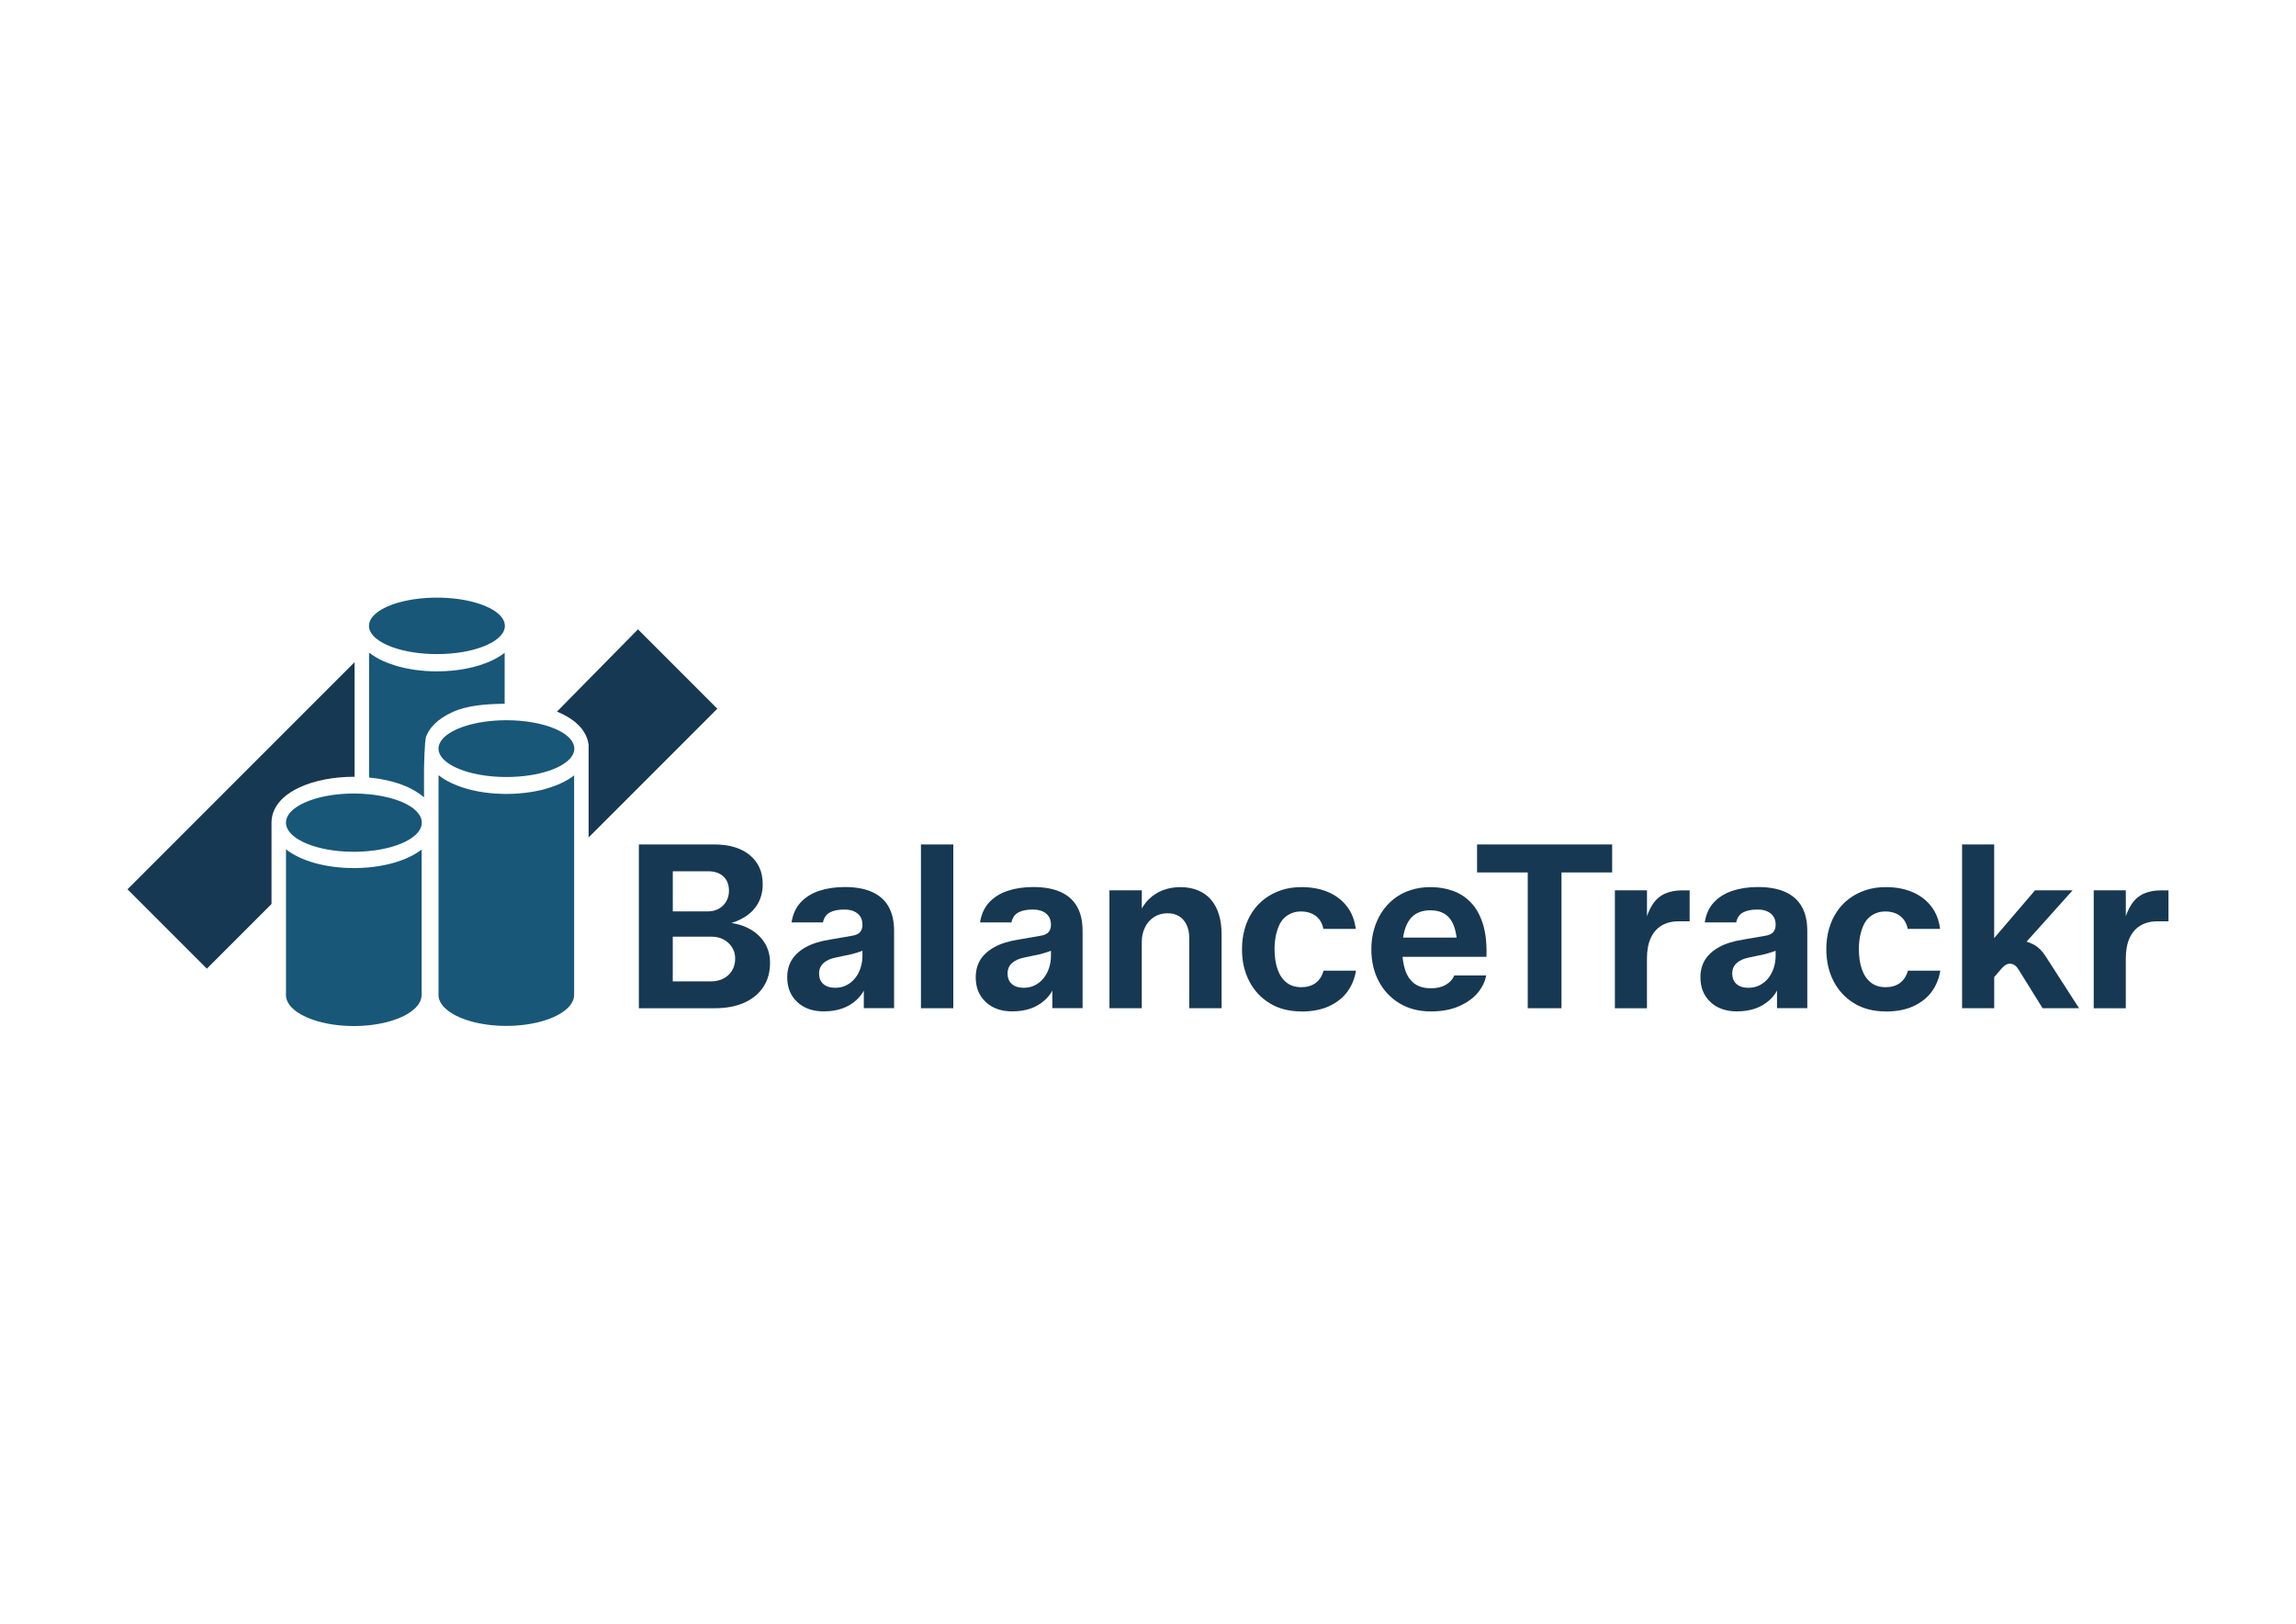
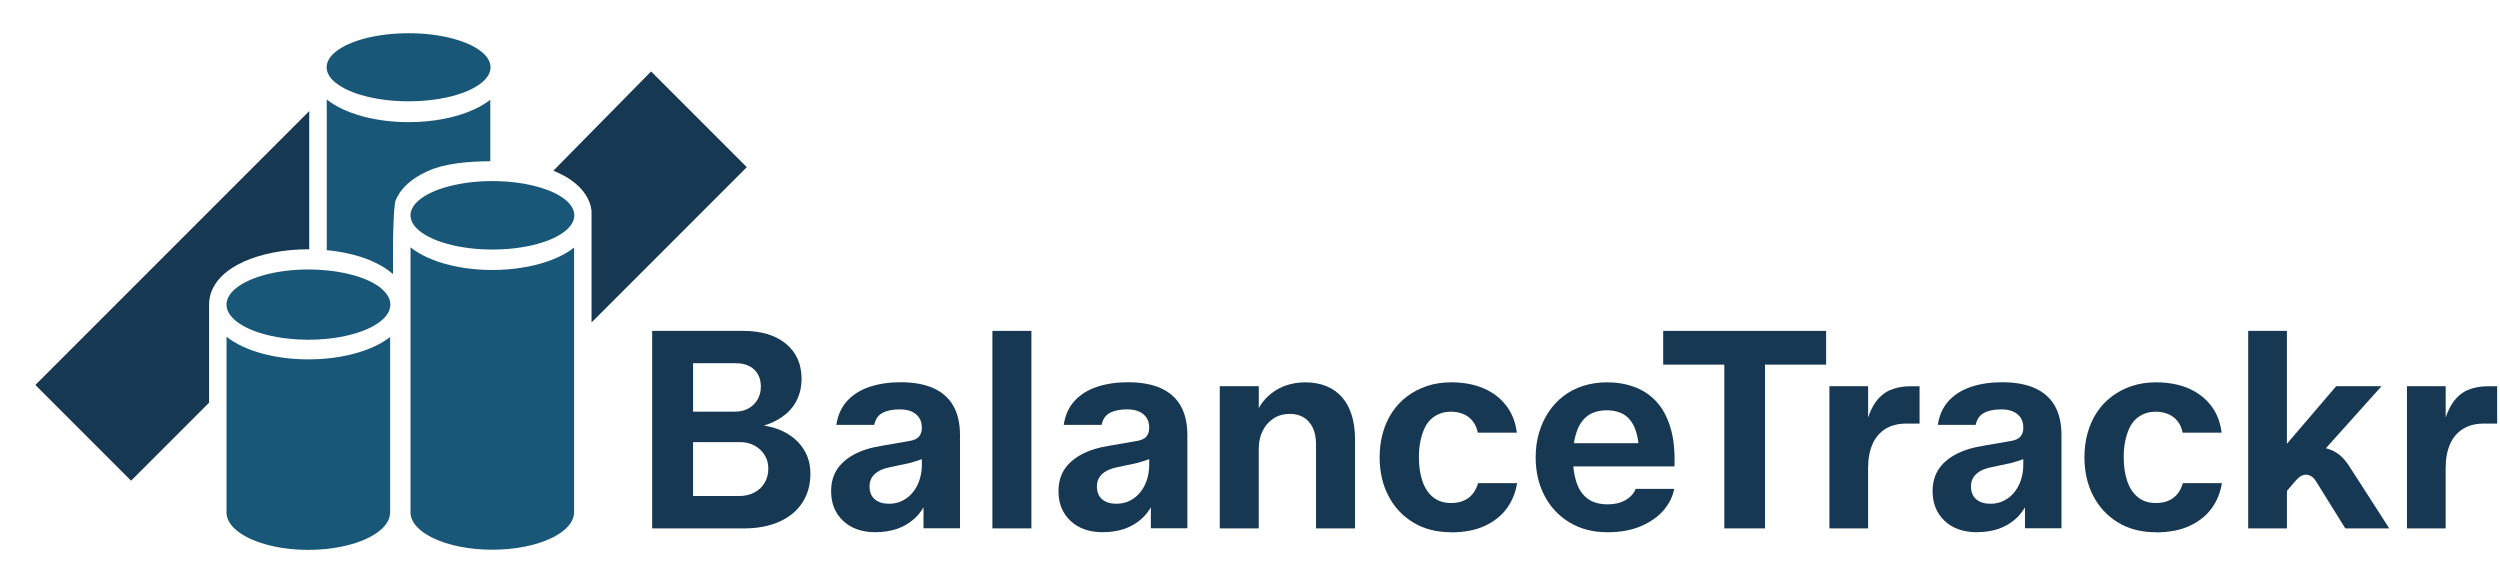
- <svg xmlns="http://www.w3.org/2000/svg" id="Layer_1" data-name="Layer 1" viewBox="0 0 841.89 595.28">
+ <svg xmlns="http://www.w3.org/2000/svg" id="Layer_1" data-name="Layer 1" viewBox="36 209 760 177">
  <defs>
    <style>
      .cls-1 {
        fill: #173852;
      }

      .cls-2 {
        fill: #185778;
      }
    </style>
  </defs>
  <path class="cls-2" d="M185.05,257.99v-18.67c-1.33,1.04-2.97,2.06-5,2.98-5.39,2.47-12.42,3.83-19.82,3.83-5.65,0-11.09-.79-15.73-2.27-1.45-.46-2.81-.98-4.09-1.56-2.07-.95-3.74-1.98-5.08-3.05v45.8c4.39.42,8.53,1.32,12.1,2.66.75.28,1.48.58,2.18.91,2.5,1.15,4.41,2.42,5.87,3.72v-9.75c0-1.07.17-11.09.79-12.64,1.12-2.85,3.76-6.19,9.61-8.87,5.22-2.4,12.01-3,19.18-3.07Z" />
  <path class="cls-2" d="M151.84,296.62c-.1-.08-.21-.17-.32-.25-.11-.08-.22-.17-.33-.25-.12-.08-.23-.16-.35-.25-.81-.55-1.73-1.06-2.76-1.54-.12-.06-.25-.12-.37-.17-.12-.06-.25-.11-.38-.16-.25-.11-.52-.22-.79-.32-.43-.17-.87-.33-1.33-.48-.16-.05-.33-.11-.49-.16,0,0,0,0-.01,0-.21-.07-.42-.13-.64-.2-.11-.03-.22-.06-.33-.09-.11-.03-.22-.07-.33-.09-.22-.06-.45-.12-.67-.18-.23-.06-.46-.12-.69-.17-.23-.06-.46-.11-.7-.16-.47-.11-.95-.21-1.44-.3-.24-.05-.49-.09-.74-.13-.25-.05-.5-.09-.75-.13-.19-.03-.39-.06-.58-.09-.18-.03-.36-.05-.54-.08-.22-.03-.43-.06-.66-.08-.44-.06-.88-.11-1.33-.15-1.71-.17-3.49-.26-5.31-.27h-.23c-9.58,0-17.89,2.32-22.06,5.72-1.82,1.48-2.85,3.17-2.85,4.96,0,5.46,9.54,9.96,21.86,10.6,1,.05,2.01.08,3.04.08h.23c1.82,0,3.6-.1,5.31-.27,10.43-1.02,18.37-4.83,19.28-9.51.06-.29.09-.6.09-.9,0-1.79-1.03-3.48-2.85-4.96Z" />
  <path class="cls-2" d="M135.32,317.99c-1.74.16-3.51.25-5.31.26h-.23c-2.7,0-5.36-.18-7.9-.53-4.42-.61-8.51-1.73-11.93-3.3-2.07-.95-3.74-1.98-5.08-3.05v52.91c-.01.15-.02.31-.02.46,0,1.87.97,3.63,2.7,5.18,4.12,3.7,12.5,6.24,22.18,6.24s18.06-2.54,22.17-6.24c1.73-1.55,2.7-3.32,2.7-5.18,0-.04,0-.08,0-.12h0v-38.56,2.91-17.53c-1.33,1.04-2.97,2.05-5,2.98-4.02,1.84-8.96,3.07-14.28,3.57Z" />
  <path class="cls-2" d="M138.12,234.22c1.48,1.18,3.49,2.23,5.89,3.09,4.36,1.55,10.02,2.49,16.21,2.49,13.07,0,23.79-4.18,24.82-9.5.06-.28.08-.56.08-.85,0-1.74-1.03-3.37-2.85-4.81-4.17-3.29-12.48-5.54-22.06-5.54s-17.89,2.25-22.06,5.54c-1.82,1.43-2.85,3.07-2.85,4.81s1.01,3.34,2.8,4.77Z" />
  <path class="cls-1" d="M129.78,284.79h.23v-42.02l-83.26,83.26,29.1,29.1,23.71-23.71v-29.9c0-1.36.27-3.25,1.38-5.31,1.37-2.54,4.01-5.3,9.01-7.6,5.39-2.47,12.43-3.83,19.83-3.83Z" />
  <path class="cls-2" d="M200.13,265.97c-2.87-.85-6.18-1.46-9.77-1.74-1.51-.12-3.07-.18-4.66-.18-.21,0-.43,0-.64,0-10.38.11-19.18,2.88-22.67,6.73-1.03,1.14-1.6,2.38-1.6,3.67,0,.4.05.78.16,1.17,1.21,4.54,9.4,8.19,19.98,9.05,1.34.11,2.72.17,4.12.19.21,0,.43,0,.64,0,1.6,0,3.15-.06,4.66-.18,10.63-.84,18.87-4.5,20.09-9.06.1-.38.15-.77.15-1.17,0-1.29-.57-2.53-1.6-3.67-1.76-1.95-4.88-3.62-8.87-4.81Z" />
  <path class="cls-2" d="M190.36,290.89c-1.53.12-3.09.18-4.66.18-.21,0-.43,0-.64,0-1.13-.01-2.25-.06-3.36-.13-5.91-.39-11.42-1.67-15.82-3.69-2.07-.95-3.74-1.98-5.08-3.05v80.03c-.01.15-.02.31-.02.46,0,1.87.97,3.63,2.7,5.18,4.11,3.7,12.5,6.24,22.17,6.24s18.06-2.54,22.17-6.24c1.73-1.55,2.7-3.31,2.7-5.18,0-.04,0-.08,0-.12h0v-80.31c-1.33,1.04-2.97,2.06-5,2.98-4.24,1.94-9.5,3.2-15.16,3.64Z" />
  <path class="cls-1" d="M215.83,307.02l47.2-47.2-29.1-29.1-29.7,30.17c.44.18.87.36,1.3.56,5.85,2.68,8.48,6.03,9.6,8.87.39.98.6,1.9.7,2.72v33.99Z" />
  <g>
    <path class="cls-1" d="M234.26,369.63v-60.04h27.67c5.49,0,9.82,1.3,12.99,3.91,3.17,2.61,4.75,6.15,4.75,10.64,0,2.58-.55,4.88-1.64,6.9-1.09,2.02-2.69,3.7-4.79,5.05-2.1,1.35-4.67,2.35-7.69,3.03l-.59-1.01c3.59.11,6.67.81,9.25,2.1,2.58,1.29,4.58,3.03,6.01,5.21,1.43,2.19,2.14,4.71,2.14,7.57,0,3.42-.83,6.38-2.48,8.87-1.65,2.5-3.99,4.41-7.02,5.76-3.03,1.35-6.64,2.02-10.85,2.02h-27.75ZM246.7,334.14h12.78c1.51,0,2.86-.32,4.04-.97,1.18-.64,2.1-1.54,2.77-2.69.67-1.15,1.01-2.45,1.01-3.91,0-2.24-.69-3.99-2.06-5.26-1.37-1.26-3.24-1.89-5.59-1.89h-12.95v14.72ZM246.7,359.79h14.04c1.68,0,3.2-.35,4.54-1.05,1.35-.7,2.4-1.68,3.15-2.94.76-1.26,1.14-2.7,1.14-4.33s-.38-2.96-1.14-4.16c-.76-1.2-1.78-2.16-3.07-2.86-1.29-.7-2.78-1.05-4.46-1.05h-14.21v16.4Z" />
    <path class="cls-1" d="M302.2,370.8c-4.15,0-7.44-1.15-9.88-3.45s-3.66-5.3-3.66-9c0-2.52.57-4.69,1.72-6.52,1.15-1.82,2.87-3.36,5.17-4.63,2.3-1.26,5.21-2.17,8.75-2.73l7.82-1.35c1.57-.22,2.65-.69,3.24-1.39.59-.7.88-1.58.88-2.65v-.08c0-1.18-.27-2.17-.8-2.99-.53-.81-1.29-1.44-2.27-1.89-.98-.45-2.2-.67-3.66-.67-2.19,0-3.94.37-5.26,1.09-1.32.73-2.14,1.93-2.48,3.62h-11.52c.45-2.97,1.56-5.41,3.32-7.32,1.77-1.91,4.04-3.32,6.81-4.25,2.78-.92,5.9-1.39,9.38-1.39,3.98,0,7.32.6,10.01,1.81,2.69,1.21,4.71,3,6.05,5.38,1.35,2.38,2.02,5.34,2.02,8.87v28.34h-11.1v-10.09l1.26,1.09c-1.01,2.52-2.31,4.51-3.91,5.97-1.6,1.46-3.39,2.52-5.38,3.2-1.99.67-4.16,1.01-6.52,1.01ZM306.24,362.14c1.57,0,2.97-.32,4.2-.97,1.23-.64,2.28-1.51,3.15-2.61.87-1.09,1.53-2.35,1.98-3.78.45-1.43.67-2.9.67-4.41v-5.3l1.93,2.19c-.73.67-1.47,1.15-2.23,1.43-.76.28-1.92.65-3.49,1.09l-5.97,1.26c-1.96.39-3.48,1.08-4.54,2.06-1.07.98-1.6,2.23-1.6,3.74,0,1.74.53,3.06,1.6,3.95,1.06.9,2.49,1.35,4.29,1.35Z" />
    <path class="cls-1" d="M337.69,369.63v-60.04h11.86v60.04h-11.86Z" />
    <path class="cls-1" d="M371.32,370.8c-4.15,0-7.44-1.15-9.88-3.45s-3.66-5.3-3.66-9c0-2.52.57-4.69,1.72-6.52,1.15-1.82,2.87-3.36,5.17-4.63,2.3-1.26,5.21-2.17,8.75-2.73l7.82-1.35c1.57-.22,2.65-.69,3.24-1.39.59-.7.88-1.58.88-2.65v-.08c0-1.18-.27-2.17-.8-2.99-.53-.81-1.29-1.44-2.27-1.89-.98-.45-2.2-.67-3.66-.67-2.19,0-3.94.37-5.26,1.09-1.32.73-2.14,1.93-2.48,3.62h-11.52c.45-2.97,1.56-5.41,3.32-7.32,1.77-1.91,4.04-3.32,6.81-4.25,2.78-.92,5.9-1.39,9.38-1.39,3.98,0,7.32.6,10.01,1.81,2.69,1.21,4.71,3,6.05,5.38,1.35,2.38,2.02,5.34,2.02,8.87v28.34h-11.1v-10.09l1.26,1.09c-1.01,2.52-2.31,4.51-3.91,5.97-1.6,1.46-3.39,2.52-5.38,3.2-1.99.67-4.16,1.01-6.52,1.01ZM375.36,362.14c1.57,0,2.97-.32,4.2-.97,1.23-.64,2.28-1.51,3.15-2.61.87-1.09,1.53-2.35,1.98-3.78.45-1.43.67-2.9.67-4.41v-5.3l1.93,2.19c-.73.67-1.47,1.15-2.23,1.43-.76.28-1.92.65-3.49,1.09l-5.97,1.26c-1.96.39-3.48,1.08-4.54,2.06-1.07.98-1.6,2.23-1.6,3.74,0,1.74.53,3.06,1.6,3.95,1.06.9,2.49,1.35,4.29,1.35Z" />
    <path class="cls-1" d="M406.81,369.63v-43.22h11.86v10.34l-1.18-1.09c.9-2.41,2.13-4.39,3.7-5.93,1.57-1.54,3.35-2.68,5.34-3.41,1.99-.73,4.08-1.09,6.26-1.09,2.47,0,4.65.41,6.56,1.22,1.91.81,3.49,1.96,4.75,3.45,1.26,1.49,2.21,3.29,2.86,5.42.64,2.13.97,4.51.97,7.15v27.16h-11.86v-25.65c0-1.96-.34-3.63-1.01-5-.67-1.37-1.6-2.41-2.78-3.11-1.18-.7-2.55-1.05-4.12-1.05-1.91,0-3.57.46-5,1.39-1.43.92-2.54,2.19-3.32,3.78-.79,1.6-1.18,3.41-1.18,5.42v24.22h-11.86Z" />
    <path class="cls-1" d="M477.11,370.8c-4.43,0-8.27-1-11.52-2.98-3.25-1.99-5.76-4.69-7.53-8.12-1.77-3.42-2.65-7.32-2.65-11.69,0-2.63.32-5.1.97-7.4.64-2.3,1.58-4.39,2.82-6.26,1.23-1.88,2.75-3.49,4.54-4.84,1.79-1.35,3.81-2.4,6.05-3.15,2.24-.76,4.71-1.13,7.4-1.13,3.76,0,7.05.62,9.88,1.85,2.83,1.23,5.11,2.99,6.85,5.26,1.74,2.27,2.8,5,3.2,8.2h-11.86c-.28-1.4-.8-2.58-1.56-3.53-.76-.95-1.71-1.67-2.86-2.14-1.15-.48-2.4-.71-3.74-.71s-2.45.21-3.49.63c-1.04.42-1.95,1.01-2.73,1.77-.79.76-1.43,1.71-1.93,2.86-.5,1.15-.9,2.44-1.18,3.87-.28,1.43-.42,2.98-.42,4.67,0,2.8.36,5.26,1.09,7.36.73,2.1,1.82,3.73,3.28,4.88,1.46,1.15,3.25,1.72,5.38,1.72s3.81-.49,5.21-1.47c1.4-.98,2.41-2.51,3.03-4.58h11.86c-.45,2.86-1.49,5.41-3.11,7.65-1.63,2.24-3.86,4.02-6.69,5.34-2.83,1.32-6.26,1.98-10.3,1.98Z" />
    <path class="cls-1" d="M524.62,370.8c-4.37,0-8.2-1-11.48-2.98-3.28-1.99-5.82-4.69-7.61-8.12-1.79-3.42-2.69-7.32-2.69-11.69,0-2.63.34-5.1,1.01-7.4.67-2.3,1.63-4.39,2.86-6.26,1.23-1.88,2.73-3.5,4.5-4.88,1.77-1.37,3.78-2.42,6.05-3.15,2.27-.73,4.69-1.09,7.27-1.09,2.97,0,5.73.46,8.28,1.39,2.55.92,4.76,2.38,6.64,4.37,1.88,1.99,3.32,4.61,4.33,7.86,1.01,3.25,1.43,7.23,1.26,11.94h-34.23v-7.06h23.29c-.23-1.79-.6-3.33-1.14-4.62-.53-1.29-1.21-2.33-2.02-3.11-.81-.78-1.77-1.36-2.86-1.72-1.09-.36-2.28-.55-3.57-.55-1.46,0-2.76.21-3.91.63-1.15.42-2.13,1.05-2.94,1.89-.81.84-1.47,1.85-1.98,3.03-.5,1.18-.88,2.51-1.13,3.99-.25,1.49-.38,3.07-.38,4.75,0,2.86.35,5.37,1.05,7.53.7,2.16,1.82,3.83,3.36,5,1.54,1.18,3.6,1.77,6.18,1.77,2.13,0,3.94-.43,5.42-1.3,1.48-.87,2.51-2,3.07-3.41h11.69c-.39,2.24-1.42,4.36-3.07,6.35-1.65,1.99-3.94,3.63-6.85,4.92-2.92,1.29-6.39,1.93-10.43,1.93Z" />
    <path class="cls-1" d="M560.19,369.63v-49.78h-18.58v-10.26h49.53v10.26h-18.58v49.78h-12.36Z" />
    <path class="cls-1" d="M592.14,369.63v-43.22h11.77v12.87l-.84-.5c.73-3.03,1.71-5.45,2.94-7.27,1.23-1.82,2.75-3.12,4.54-3.91,1.79-.78,3.87-1.18,6.22-1.18h2.78v11.35h-4.04c-2.47,0-4.57.53-6.31,1.6-1.74,1.07-3.06,2.61-3.95,4.62-.9,2.02-1.35,4.49-1.35,7.4v18.25h-11.77Z" />
    <path class="cls-1" d="M637.05,370.8c-4.15,0-7.44-1.15-9.88-3.45s-3.66-5.3-3.66-9c0-2.52.57-4.69,1.72-6.52,1.15-1.82,2.87-3.36,5.17-4.63,2.3-1.26,5.21-2.17,8.75-2.73l7.82-1.35c1.57-.22,2.65-.69,3.24-1.39.59-.7.88-1.58.88-2.65v-.08c0-1.18-.27-2.17-.8-2.99-.53-.81-1.29-1.44-2.27-1.89-.98-.45-2.2-.67-3.66-.67-2.19,0-3.94.37-5.26,1.09-1.32.73-2.14,1.93-2.48,3.62h-11.52c.45-2.97,1.56-5.41,3.32-7.32,1.77-1.91,4.04-3.32,6.81-4.25,2.77-.92,5.9-1.39,9.38-1.39,3.98,0,7.32.6,10.01,1.81,2.69,1.21,4.71,3,6.05,5.38,1.35,2.38,2.02,5.34,2.02,8.87v28.34h-11.1v-10.09l1.26,1.09c-1.01,2.52-2.31,4.51-3.91,5.97-1.6,1.46-3.39,2.52-5.38,3.2-1.99.67-4.16,1.01-6.52,1.01ZM641.08,362.14c1.57,0,2.97-.32,4.2-.97,1.23-.64,2.28-1.51,3.15-2.61s1.53-2.35,1.98-3.78c.45-1.43.67-2.9.67-4.41v-5.3l1.93,2.19c-.73.67-1.47,1.15-2.23,1.43-.76.28-1.92.65-3.49,1.09l-5.97,1.26c-1.96.39-3.48,1.08-4.54,2.06-1.07.98-1.6,2.23-1.6,3.74,0,1.74.53,3.06,1.6,3.95,1.06.9,2.49,1.35,4.29,1.35Z" />
    <path class="cls-1" d="M691.37,370.8c-4.43,0-8.27-1-11.52-2.98-3.25-1.99-5.76-4.69-7.53-8.12-1.77-3.42-2.65-7.32-2.65-11.69,0-2.63.32-5.1.97-7.4.64-2.3,1.58-4.39,2.82-6.26,1.23-1.88,2.75-3.49,4.54-4.84,1.79-1.35,3.81-2.4,6.05-3.15,2.24-.76,4.71-1.13,7.4-1.13,3.76,0,7.05.62,9.88,1.85,2.83,1.23,5.11,2.99,6.85,5.26,1.74,2.27,2.8,5,3.2,8.2h-11.86c-.28-1.4-.8-2.58-1.56-3.53-.76-.95-1.71-1.67-2.86-2.14-1.15-.48-2.4-.71-3.74-.71s-2.45.21-3.49.63c-1.04.42-1.95,1.01-2.73,1.77-.79.76-1.43,1.71-1.93,2.86-.5,1.15-.9,2.44-1.18,3.87-.28,1.43-.42,2.98-.42,4.67,0,2.8.36,5.26,1.09,7.36.73,2.1,1.82,3.73,3.28,4.88,1.46,1.15,3.25,1.72,5.38,1.72s3.81-.49,5.21-1.47c1.4-.98,2.41-2.51,3.03-4.58h11.86c-.45,2.86-1.49,5.41-3.11,7.65-1.63,2.24-3.85,4.02-6.69,5.34-2.83,1.32-6.26,1.98-10.3,1.98Z" />
    <path class="cls-1" d="M719.45,369.63v-60.04h11.77v39.52l-3.36-1.26,18.33-21.44h13.79l-16.9,18.84c1.63.45,3.01,1.13,4.16,2.06,1.15.92,2.28,2.31,3.41,4.16l11.69,18.16h-13.37l-8.83-14.21c-.79-1.29-1.74-1.99-2.86-2.1-1.12-.11-2.21.45-3.28,1.68l-6.22,7.23,3.45-9.5v16.9h-11.77Z" />
    <path class="cls-1" d="M767.72,369.63v-43.22h11.77v12.87l-.84-.5c.73-3.03,1.71-5.45,2.94-7.27,1.23-1.82,2.75-3.12,4.54-3.91,1.79-.78,3.87-1.18,6.22-1.18h2.78v11.35h-4.04c-2.47,0-4.57.53-6.31,1.6-1.74,1.07-3.06,2.61-3.95,4.62-.9,2.02-1.35,4.49-1.35,7.4v18.25h-11.77Z" />
  </g>
</svg>
